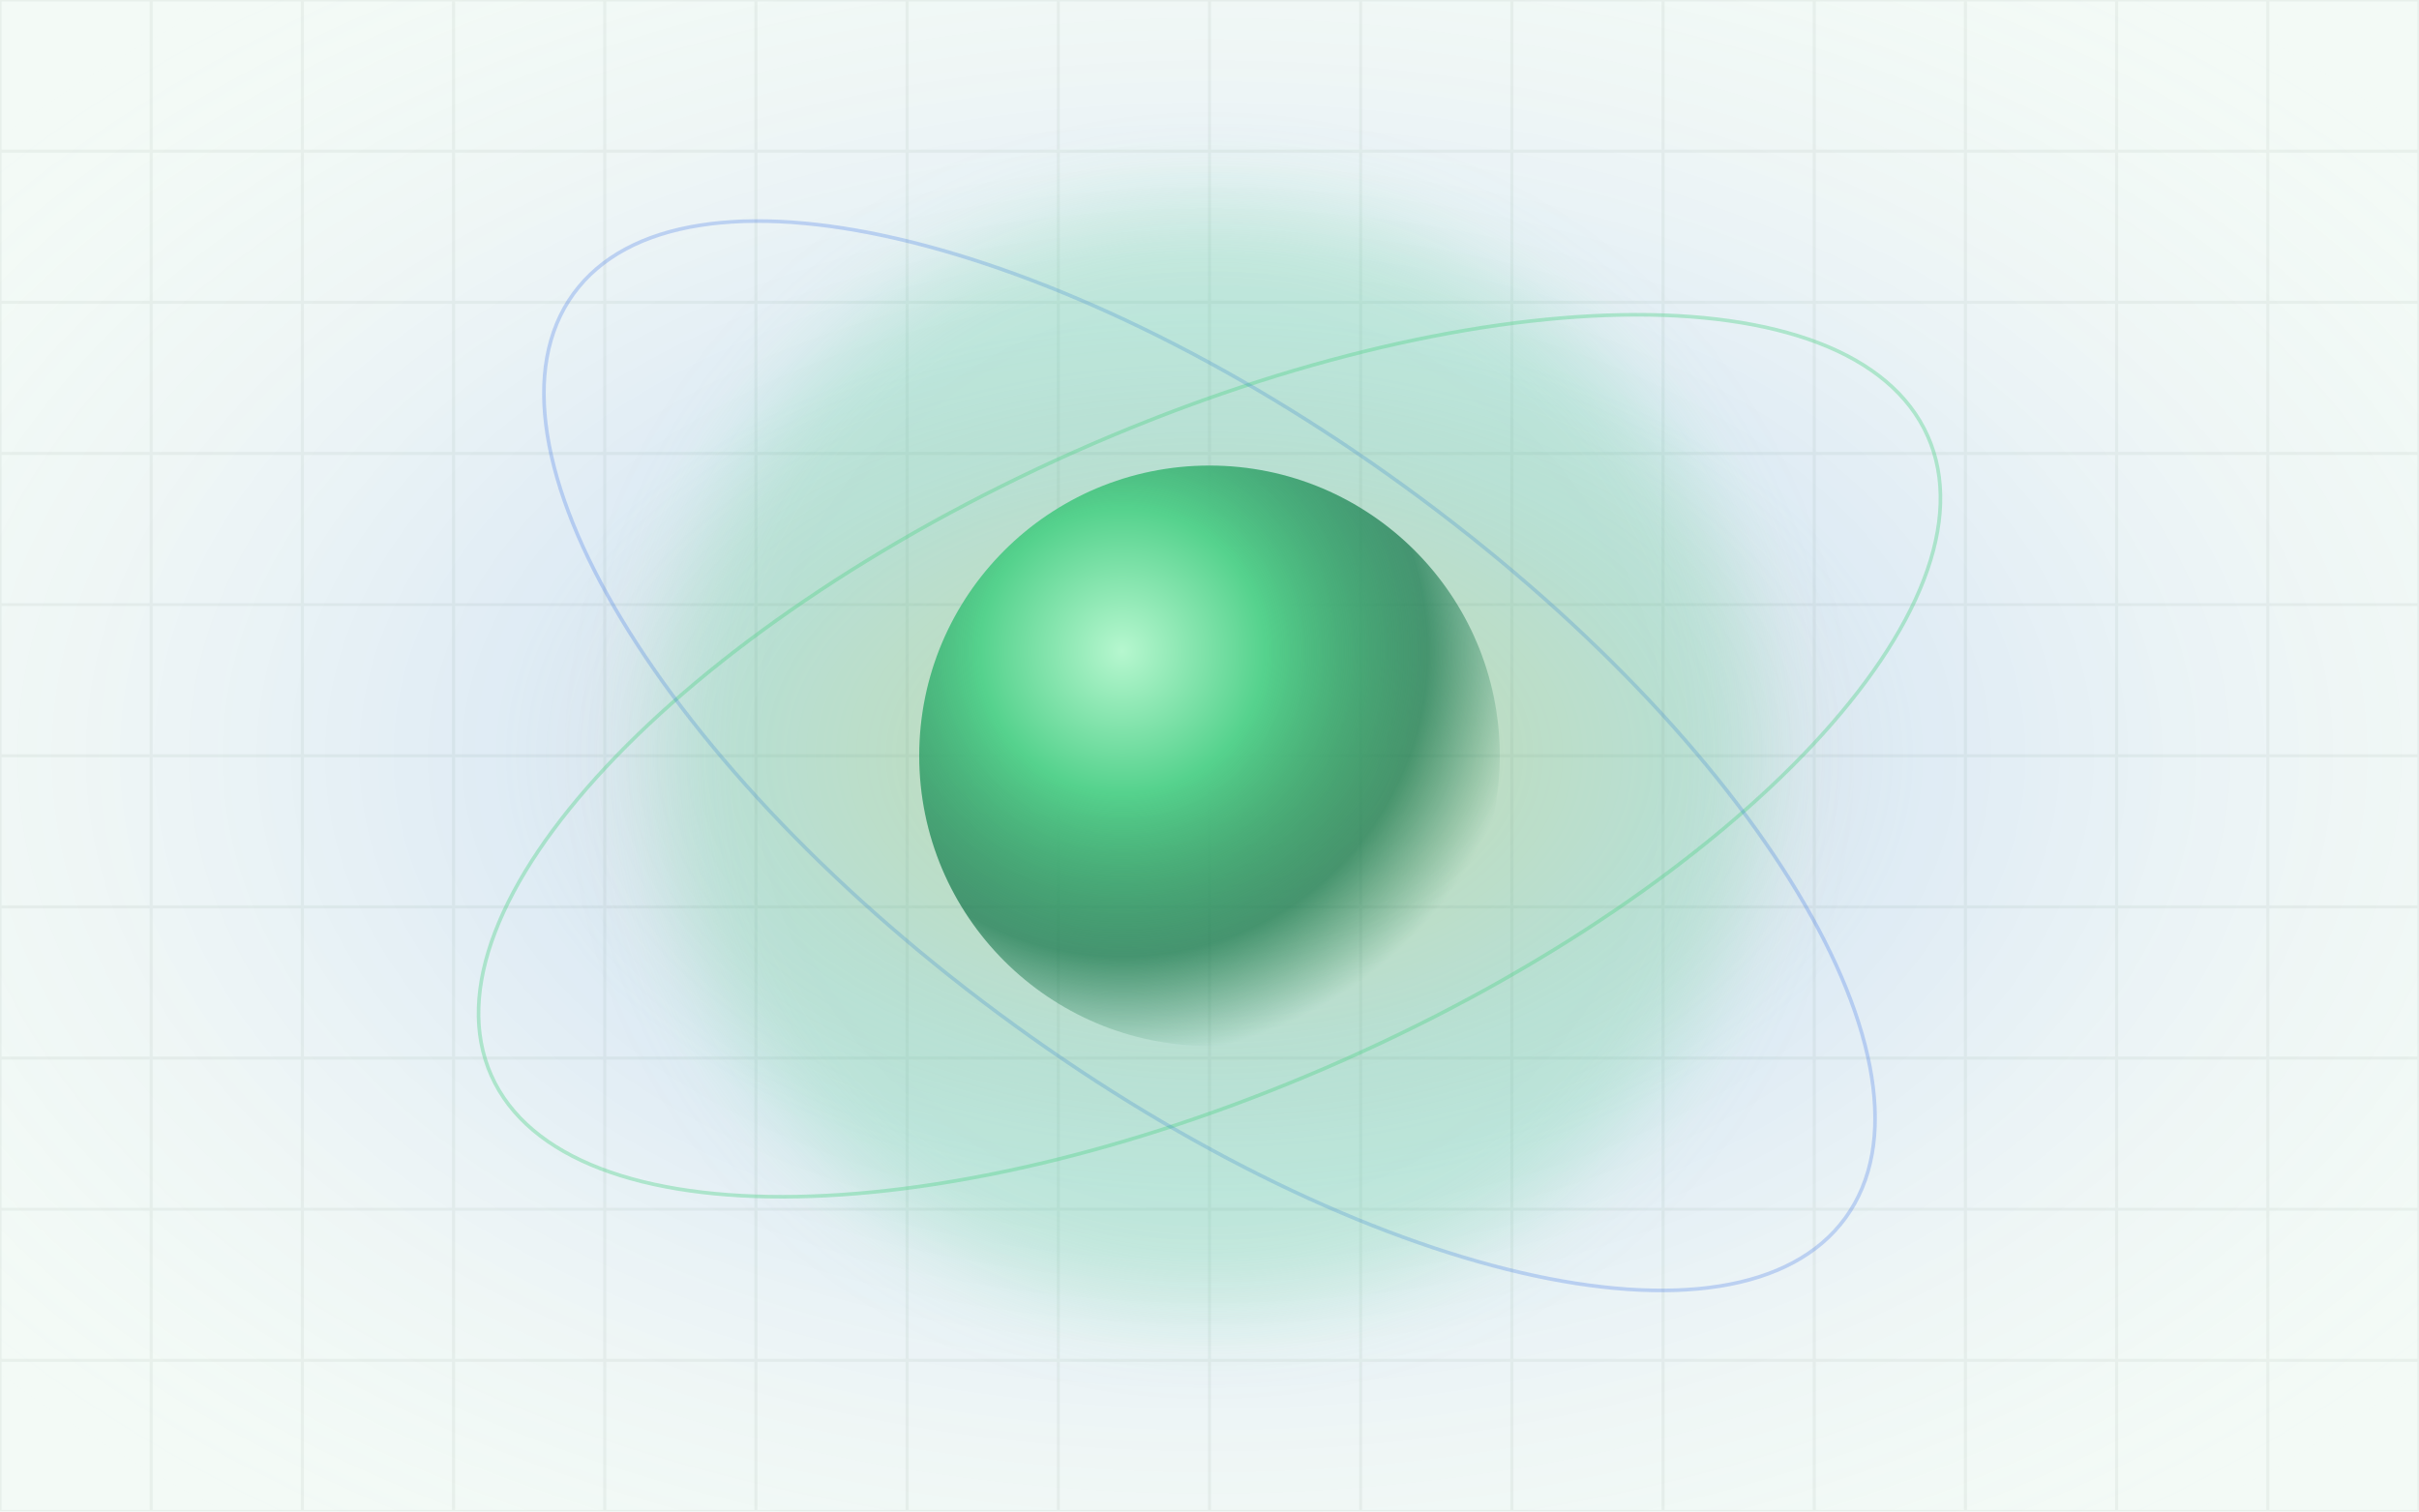
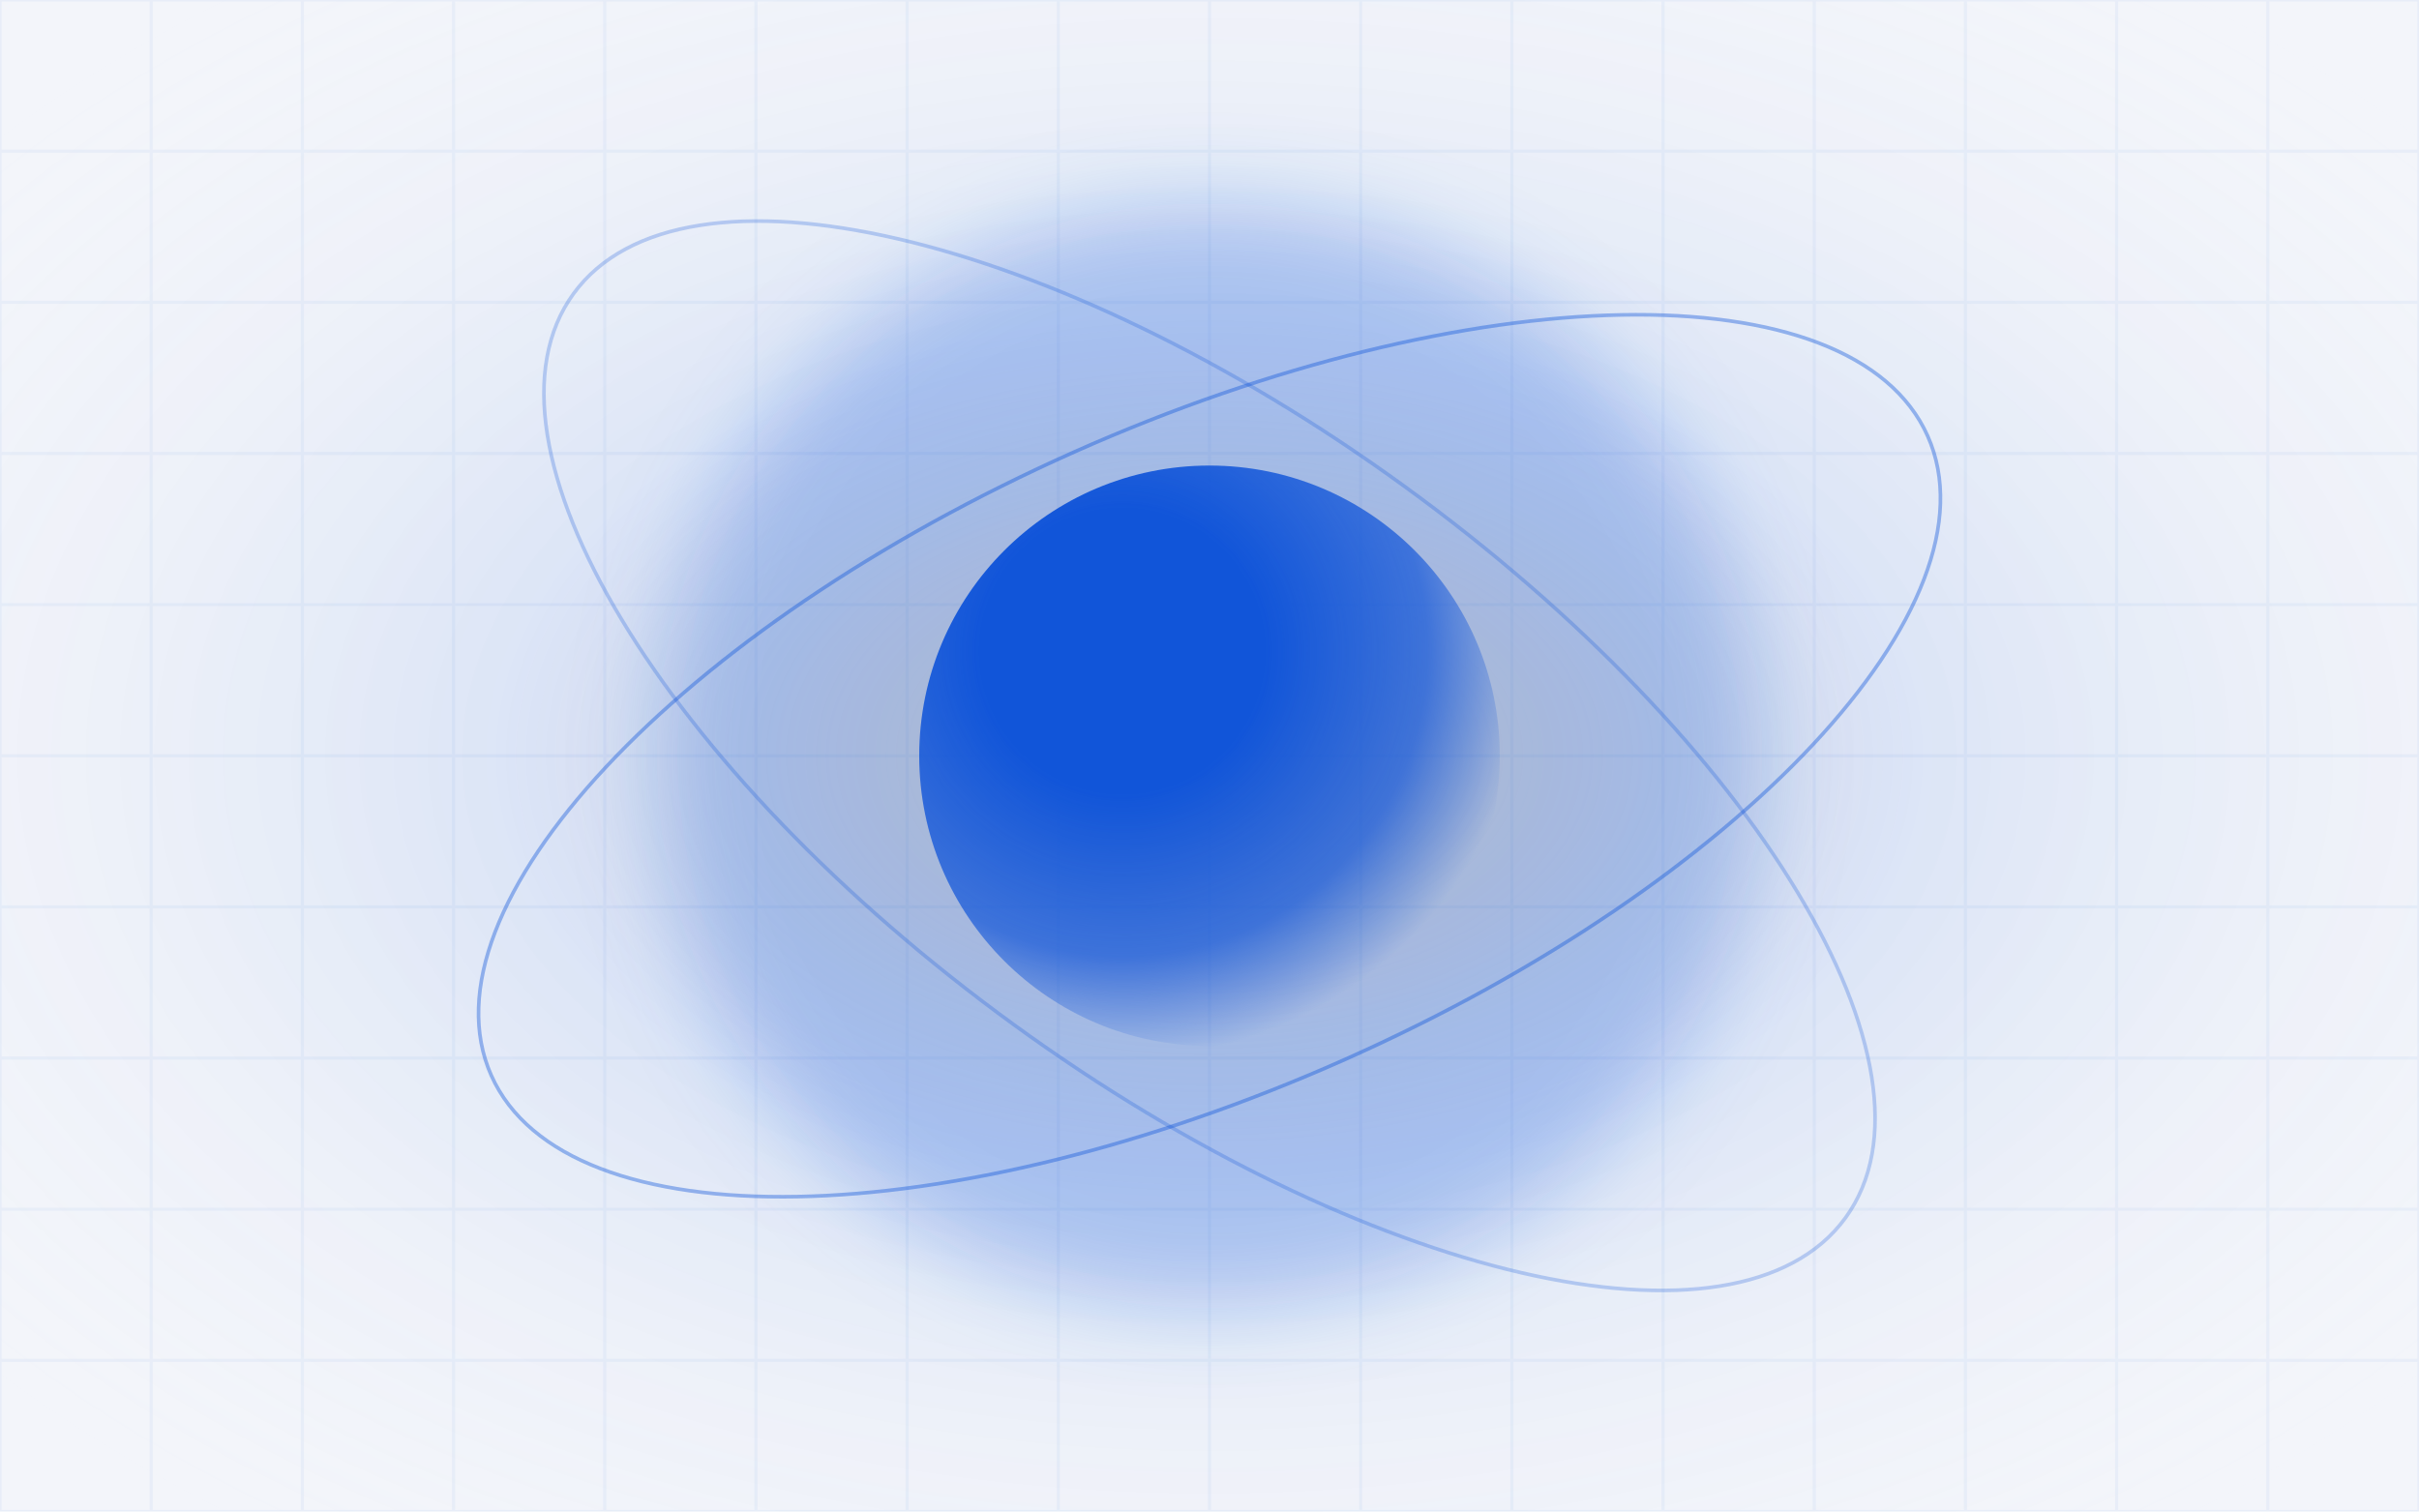
<svg xmlns="http://www.w3.org/2000/svg" viewBox="0 0 800 500" preserveAspectRatio="xMidYMid slice" role="img" aria-hidden="true">
  <defs>
    <radialGradient id="orb-glow" cx="50%" cy="50%" r="65%">
      <stop offset="0" stop-color="#ffba49" stop-opacity=".38" />
-       <stop offset=".45" stop-color="#2f6be6" stop-opacity=".1" />
+       <stop offset=".45" stop-color="#1155d9" stop-opacity=".1" />
      <stop offset="1" stop-color="#fff" stop-opacity="0" />
    </radialGradient>
    <radialGradient id="orb-orb" cx="35%" cy="32%" r="70%">
-       <stop offset="0" stop-color="#b6f7cf" />
-       <stop offset=".35" stop-color="#55d28d" />
-       <stop offset=".75" stop-color="#13754a" stop-opacity=".7" />
-       <stop offset="1" stop-color="#13754a" stop-opacity="0" />
+       <stop offset="0" stop-color="#1155d9" />
+       <stop offset=".35" stop-color="#1155d9" />
+       <stop offset=".75" stop-color="#1155d9" stop-opacity=".7" />
+       <stop offset="1" stop-color="#1155d9" stop-opacity="0" />
    </radialGradient>
    <linearGradient id="orb-line" x1="0" x2="1">
-       <stop offset="0" stop-color="#55d28d" stop-opacity="0" />
-       <stop offset=".5" stop-color="#2f6be6" stop-opacity=".8" />
-       <stop offset="1" stop-color="#55d28d" stop-opacity="0" />
+       <stop offset="0" stop-color="#1155d9" stop-opacity="0" />
+       <stop offset=".5" stop-color="#1155d9" stop-opacity=".8" />
+       <stop offset="1" stop-color="#1155d9" stop-opacity="0" />
    </linearGradient>
    <filter id="orb-blur" x="-50%" y="-50%" width="200%" height="200%">
      <feGaussianBlur stdDeviation="14" />
    </filter>
  </defs>
-   <rect width="800" height="500" fill="#f3faf6" />
+   <rect width="800" height="500" fill="#f3f5fa" />
  <rect width="800" height="500" fill="url(#orb-glow)" />
-   <path d="M0 0V500M50 0V500M100 0V500M150 0V500M200 0V500M250 0V500M300 0V500M350 0V500M400 0V500M450 0V500M500 0V500M550 0V500M600 0V500M650 0V500M700 0V500M750 0V500M800 0V500M0 0H800M0 50H800M0 100H800M0 150H800M0 200H800M0 250H800M0 300H800M0 350H800M0 400H800M0 450H800M0 500H800" stroke="#0e2a1c" stroke-opacity=".05" fill="none" />
-   <ellipse cx="400" cy="250" rx="260" ry="110" transform="rotate(-24 400 250)" fill="none" stroke="#55d28d" stroke-opacity="0.4" stroke-width="1.2" />
-   <ellipse cx="400" cy="250" rx="260" ry="110" transform="rotate(36 400 250)" fill="none" stroke="#2f6be6" stroke-opacity="0.25" stroke-width="1.2" />
-   <circle cx="400" cy="250" r="182.4" fill="#55d28d" opacity=".25" filter="url(#orb-blur)" />
+   <path d="M0 0V500M50 0V500M100 0V500M150 0V500M200 0V500M250 0V500M300 0V500M350 0V500M400 0V500M450 0V500M500 0V500M550 0V500M600 0V500M650 0V500M700 0V500M750 0V500M800 0V500M0 0H800M0 50H800M0 100H800M0 150H800M0 200H800M0 250H800M0 300H800M0 350H800M0 400H800M0 450H800M0 500H800" stroke="#1155d9" stroke-opacity=".05" fill="none" />
+   <ellipse cx="400" cy="250" rx="260" ry="110" transform="rotate(-24 400 250)" fill="none" stroke="#1155d9" stroke-opacity="0.4" stroke-width="1.2" />
+   <ellipse cx="400" cy="250" rx="260" ry="110" transform="rotate(36 400 250)" fill="none" stroke="#1155d9" stroke-opacity="0.25" stroke-width="1.2" />
+   <circle cx="400" cy="250" r="182.4" fill="#1155d9" opacity=".25" filter="url(#orb-blur)" />
  <circle cx="400" cy="250" r="96" fill="url(#orb-orb)" />
</svg>
